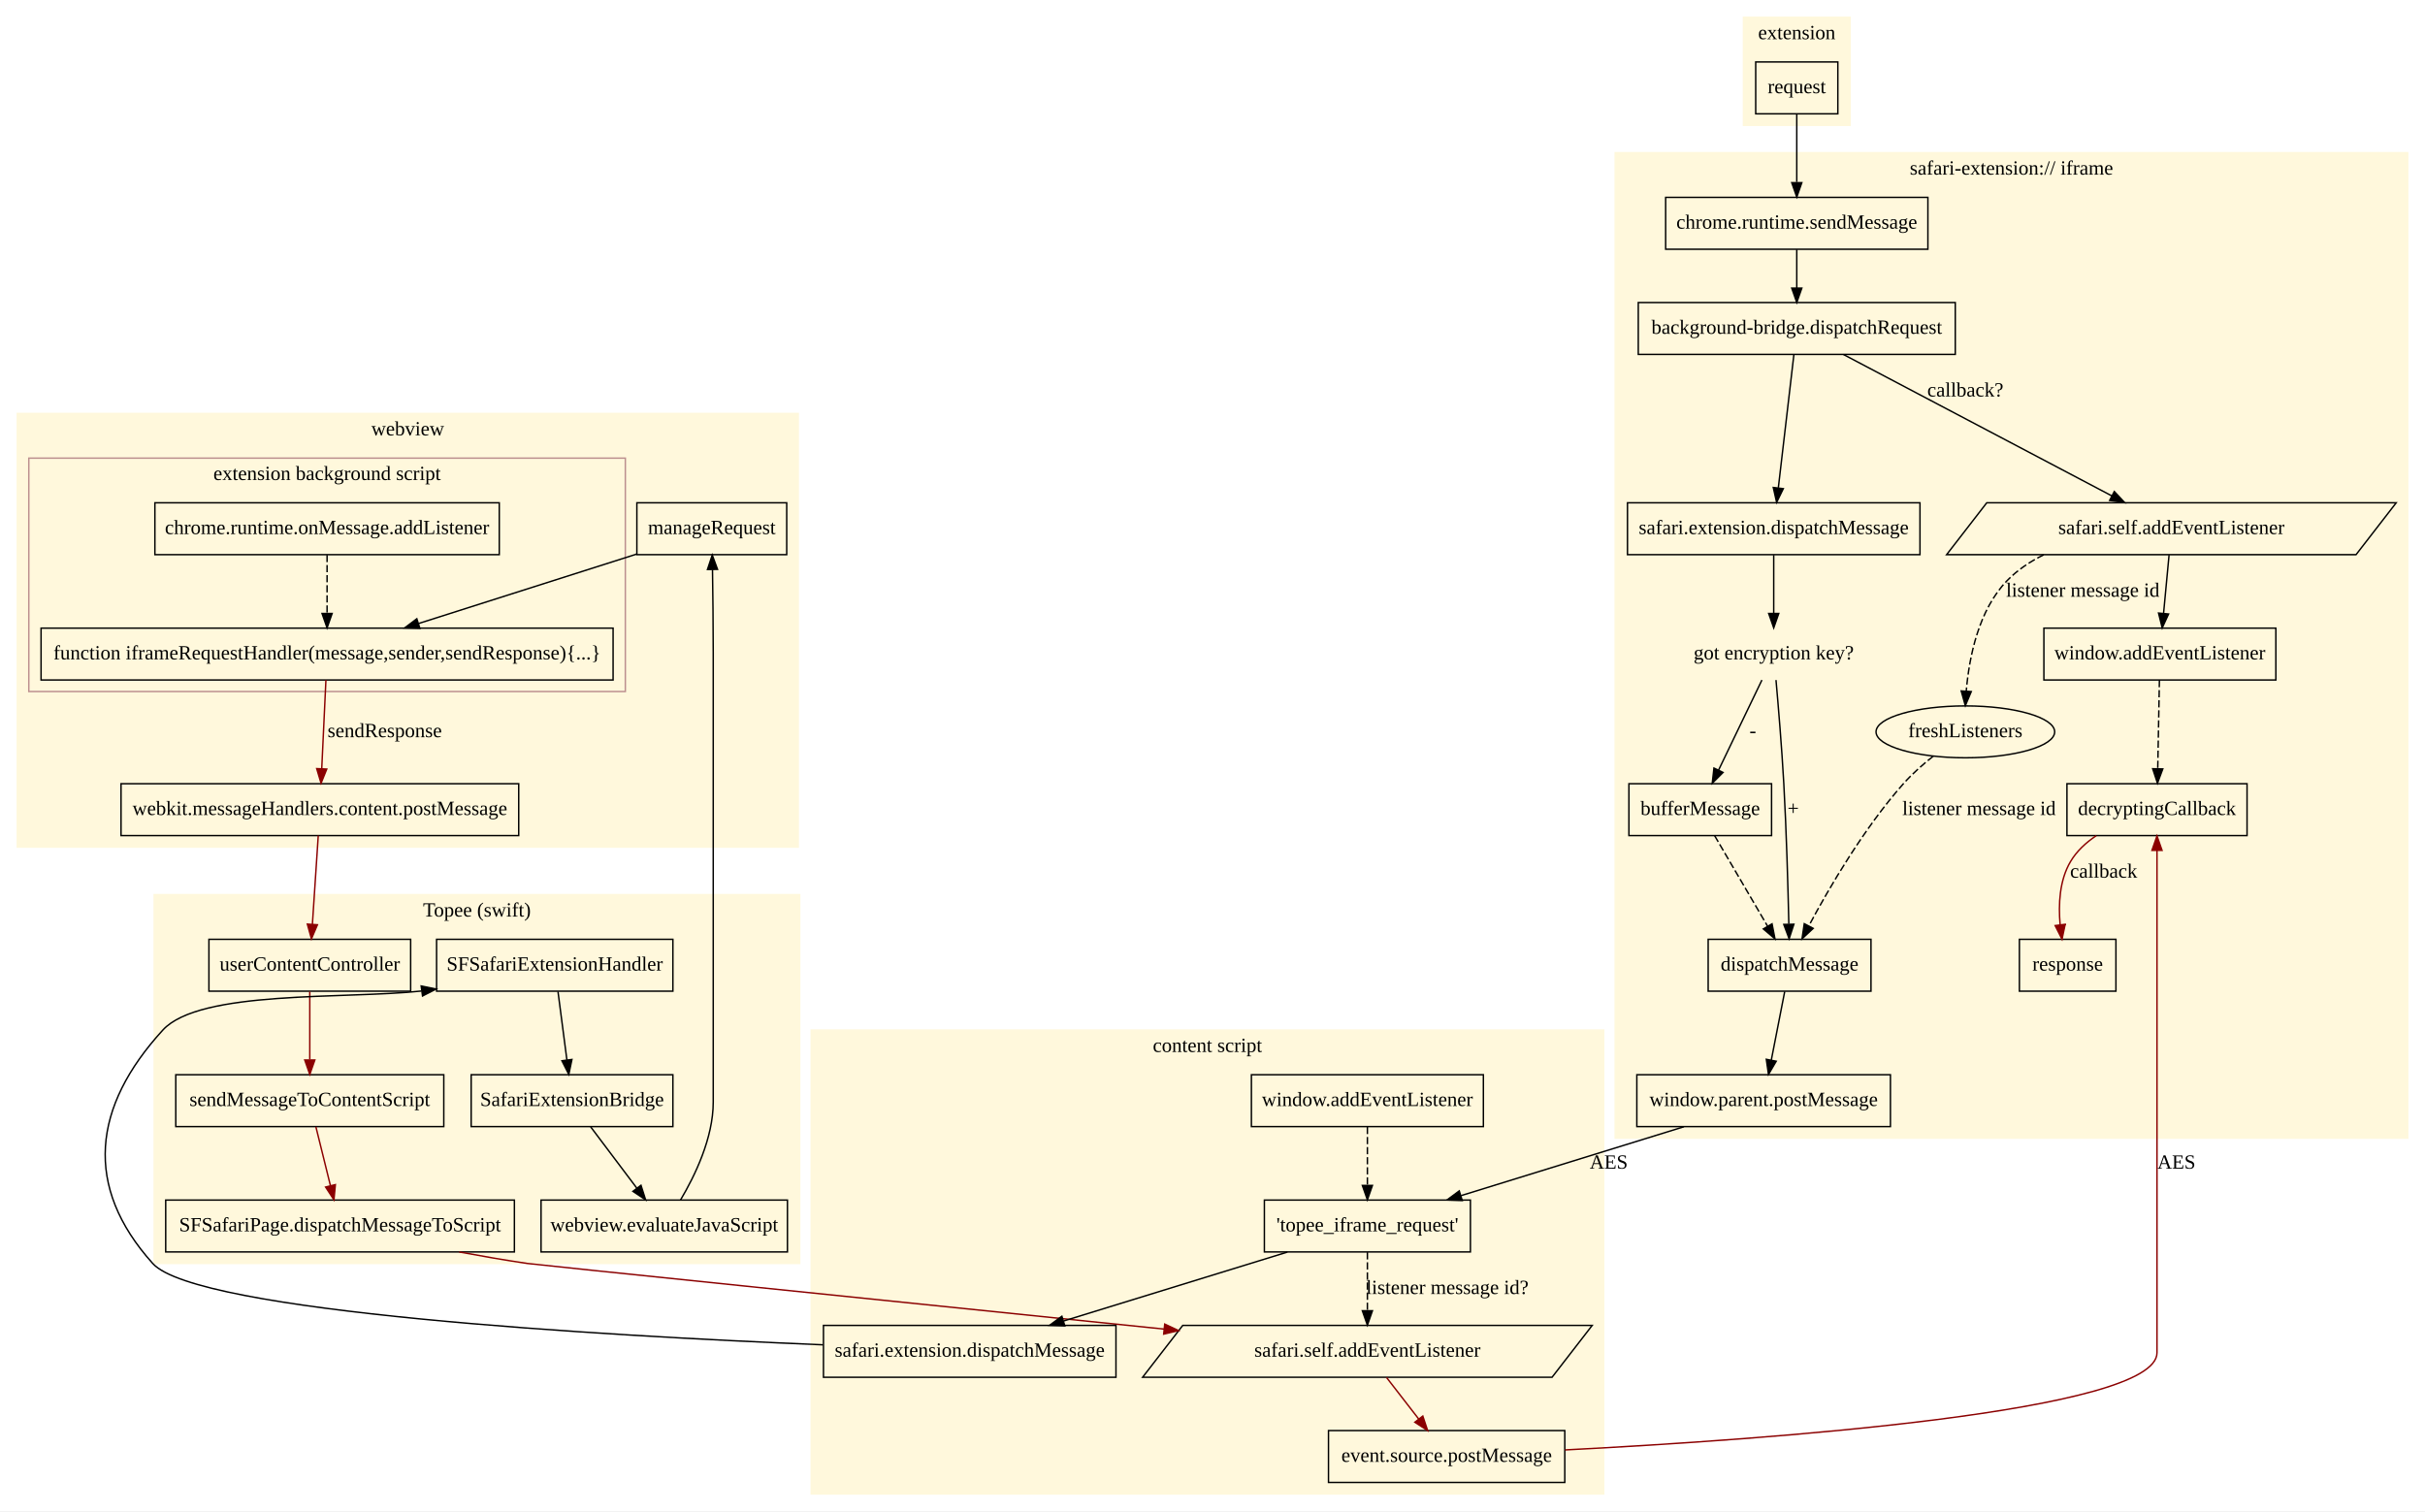
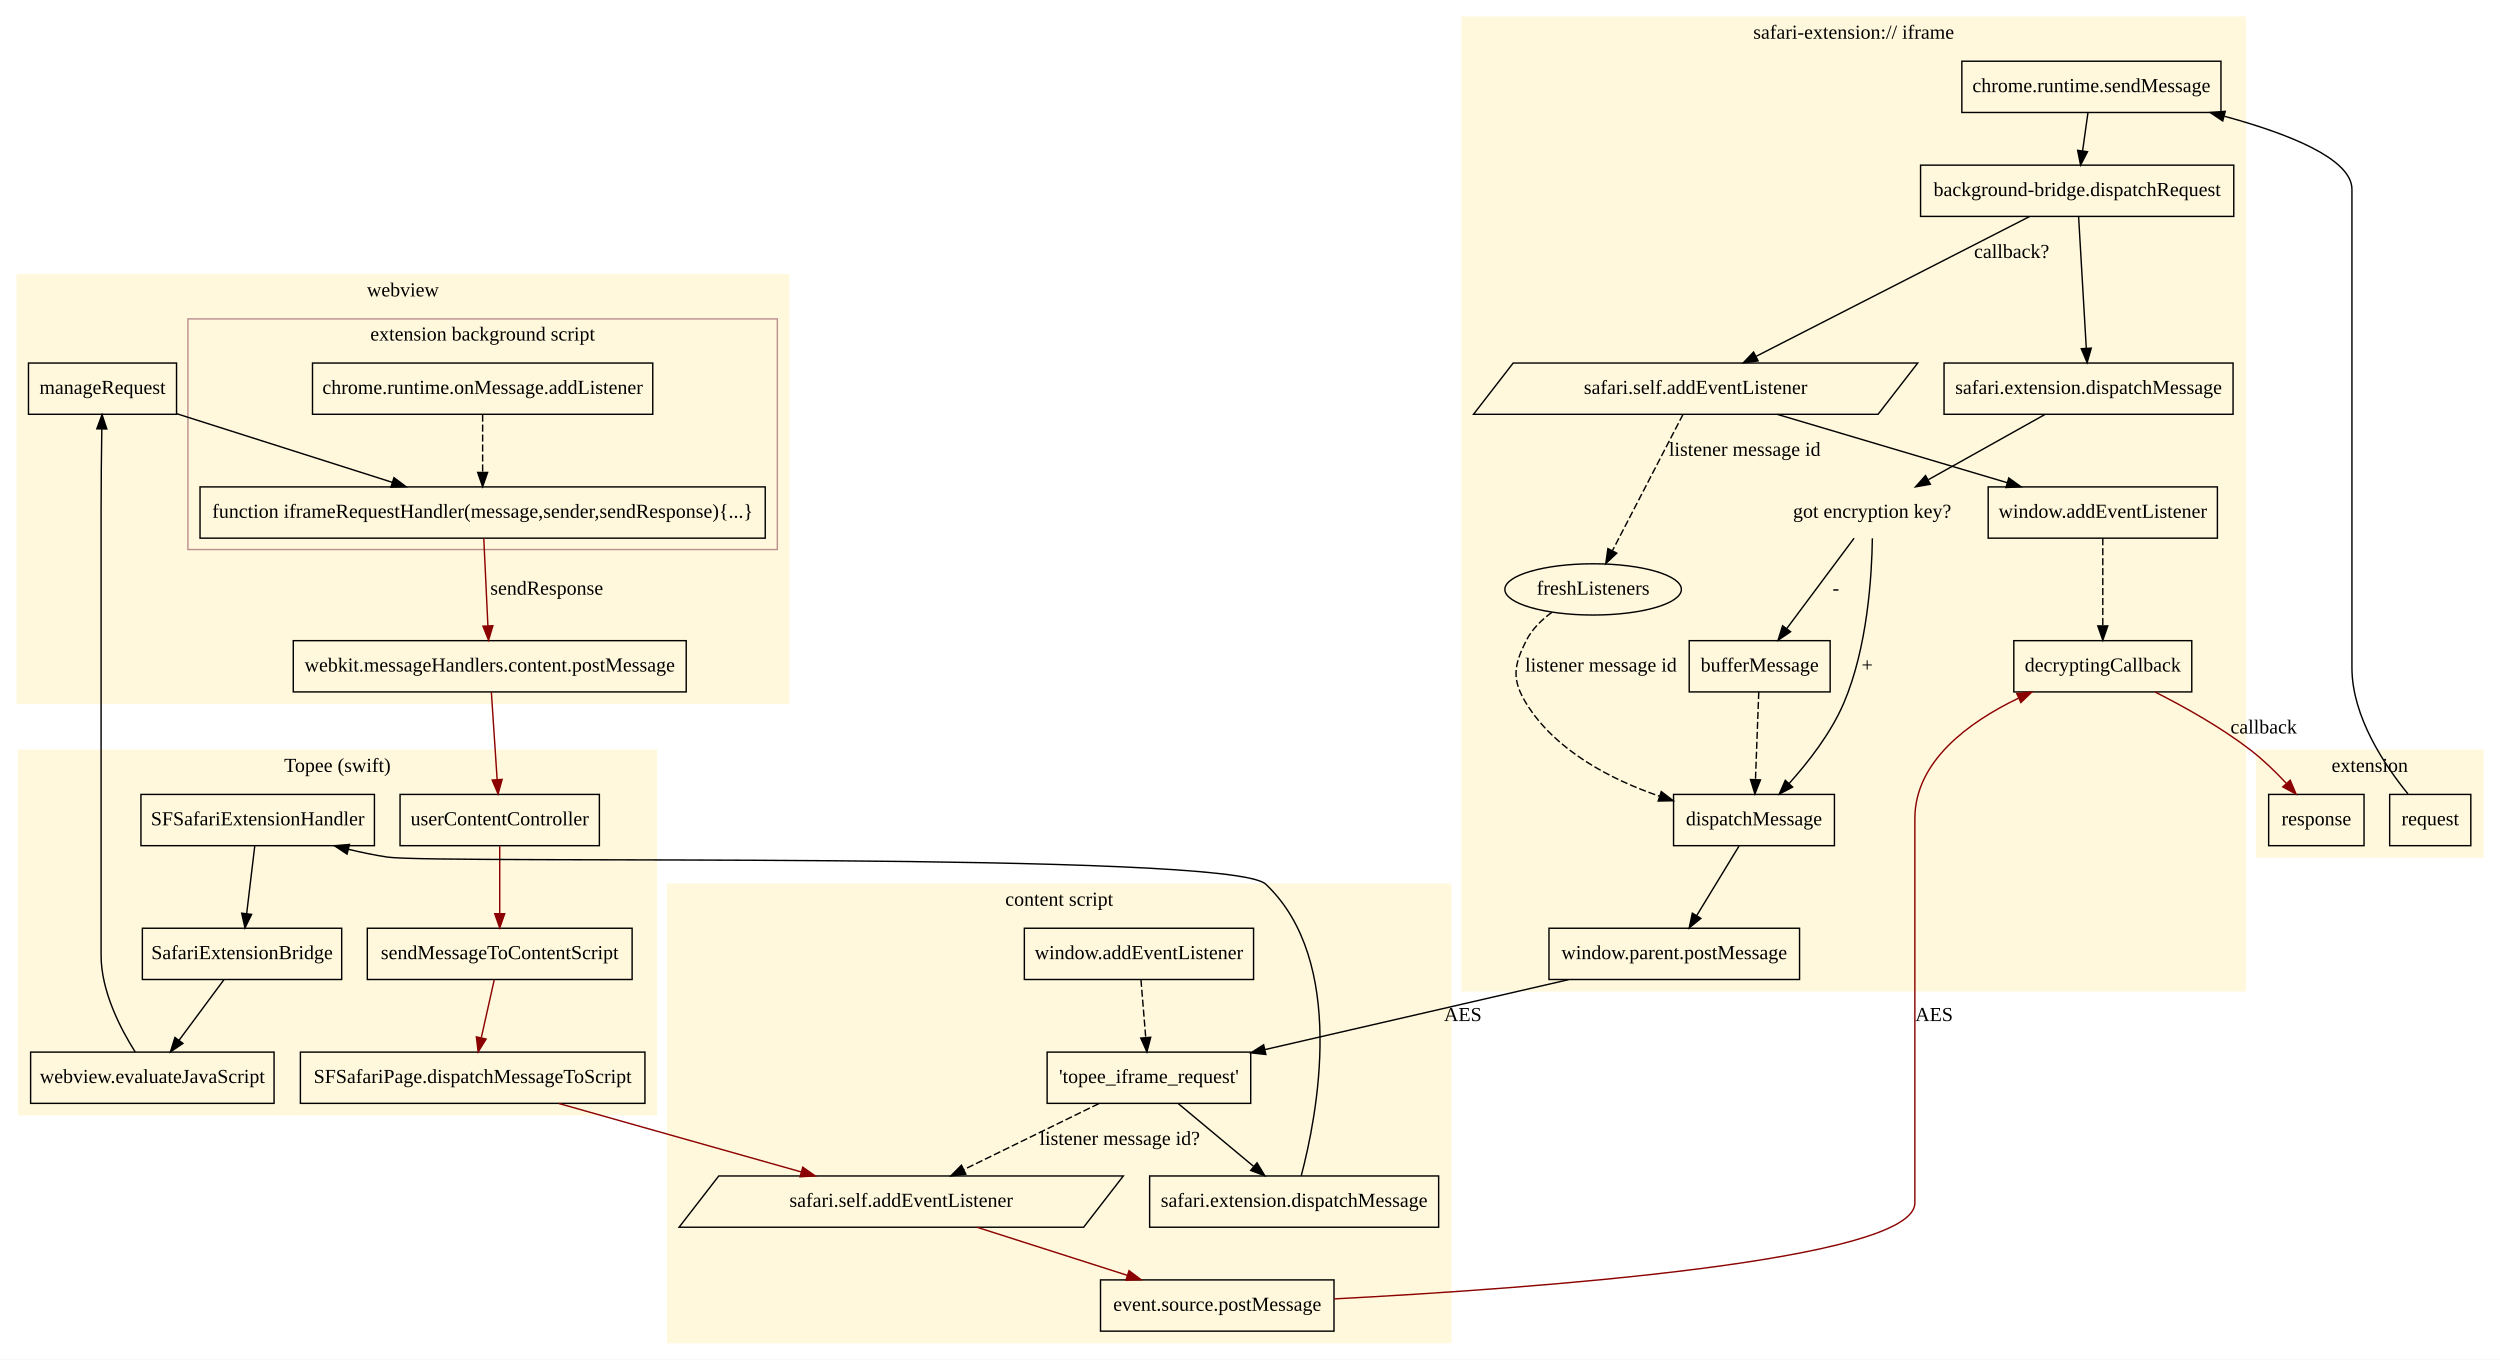
- <svg xmlns="http://www.w3.org/2000/svg" width="1683pt" height="1049pt" viewBox="0.00 0.00 1683.00 1049.00">
-   <g id="graph0" class="graph" transform="scale(1 1) rotate(0) translate(4 1045)">
-     <polygon fill="white" stroke="none" points="-4,4 -4,-1045 1679,-1045 1679,4 -4,4" />
+ <svg xmlns="http://www.w3.org/2000/svg" width="1756pt" height="955pt" viewBox="0.00 0.00 1756.00 955.00">
+   <g id="graph0" class="graph" transform="scale(1 1) rotate(0) translate(4 951)">
+     <polygon fill="white" stroke="none" points="-4,4 -4,-951 1752,-951 1752,4 -4,4" />
    <g id="clust1" class="cluster">
      <polygon fill="cornsilk" stroke="cornsilk" points="8,-457 8,-758 550,-758 550,-457 8,-457" />
      <text text-anchor="middle" x="279" y="-742.8" font-family="Times New Roman,serif" font-size="14.00">webview</text>
    </g>
    <g id="clust2" class="cluster">
-       <polygon fill="cornsilk" stroke="rosybrown" points="16,-565 16,-727 430,-727 430,-565 16,-565" />
-       <text text-anchor="middle" x="223" y="-711.8" font-family="Times New Roman,serif" font-size="14.00">extension background script</text>
+       <polygon fill="cornsilk" stroke="rosybrown" points="128,-565 128,-727 542,-727 542,-565 128,-565" />
+       <text text-anchor="middle" x="335" y="-711.8" font-family="Times New Roman,serif" font-size="14.00">extension background script</text>
    </g>
    <g id="clust3" class="cluster">
-       <polygon fill="cornsilk" stroke="cornsilk" points="103,-168 103,-424 551,-424 551,-168 103,-168" />
-       <text text-anchor="middle" x="327" y="-408.8" font-family="Times New Roman,serif" font-size="14.00">Topee (swift)</text>
+       <polygon fill="cornsilk" stroke="cornsilk" points="9,-168 9,-424 457,-424 457,-168 9,-168" />
+       <text text-anchor="middle" x="233" y="-408.8" font-family="Times New Roman,serif" font-size="14.00">Topee (swift)</text>
    </g>
    <g id="clust4" class="cluster">
-       <polygon fill="cornsilk" stroke="cornsilk" points="559,-8 559,-330 1109,-330 1109,-8 559,-8" />
-       <text text-anchor="middle" x="834" y="-314.8" font-family="Times New Roman,serif" font-size="14.00">content script</text>
+       <polygon fill="cornsilk" stroke="cornsilk" points="465,-8 465,-330 1015,-330 1015,-8 465,-8" />
+       <text text-anchor="middle" x="740" y="-314.8" font-family="Times New Roman,serif" font-size="14.00">content script</text>
    </g>
    <g id="clust5" class="cluster">
-       <polygon fill="cornsilk" stroke="cornsilk" points="1117,-255 1117,-939 1667,-939 1667,-255 1117,-255" />
-       <text text-anchor="middle" x="1392" y="-923.8" font-family="Times New Roman,serif" font-size="14.00">safari-extension:// iframe</text>
+       <polygon fill="cornsilk" stroke="cornsilk" points="1581,-349 1581,-424 1740,-424 1740,-349 1581,-349" />
+       <text text-anchor="middle" x="1660.5" y="-408.8" font-family="Times New Roman,serif" font-size="14.00">extension</text>
    </g>
    <g id="clust6" class="cluster">
-       <polygon fill="cornsilk" stroke="cornsilk" points="1206,-958 1206,-1033 1280,-1033 1280,-958 1206,-958" />
-       <text text-anchor="middle" x="1243" y="-1017.8" font-family="Times New Roman,serif" font-size="14.00">extension</text>
+       <polygon fill="cornsilk" stroke="cornsilk" points="1023,-255 1023,-939 1573,-939 1573,-255 1023,-255" />
+       <text text-anchor="middle" x="1298" y="-923.8" font-family="Times New Roman,serif" font-size="14.00">safari-extension:// iframe</text>
    </g>
    <g id="node1" class="node">
-       <polygon fill="none" stroke="black" points="542,-696 438,-696 438,-660 542,-660 542,-696" />
-       <text text-anchor="middle" x="490" y="-674.3" font-family="Times New Roman,serif" font-size="14.00">manageRequest</text>
+       <polygon fill="none" stroke="black" points="120,-696 16,-696 16,-660 120,-660 120,-696" />
+       <text text-anchor="middle" x="68" y="-674.3" font-family="Times New Roman,serif" font-size="14.00">manageRequest</text>
    </g>
    <g id="node4" class="node">
-       <polygon fill="none" stroke="black" points="421.5,-609 24.5,-609 24.5,-573 421.5,-573 421.5,-609" />
-       <text text-anchor="middle" x="223" y="-587.3" font-family="Times New Roman,serif" font-size="14.00">function iframeRequestHandler(message,sender,sendResponse){...}</text>
+       <polygon fill="none" stroke="black" points="533.5,-609 136.5,-609 136.5,-573 533.5,-573 533.5,-609" />
+       <text text-anchor="middle" x="335" y="-587.3" font-family="Times New Roman,serif" font-size="14.00">function iframeRequestHandler(message,sender,sendResponse){...}</text>
    </g>
    <g id="edge2" class="edge">
-       <path fill="none" stroke="black" d="M437.886,-660.409C394.531,-646.607 332.657,-626.91 286.428,-612.192" />
-       <polygon fill="black" stroke="black" points="287.404,-608.83 276.813,-609.131 285.28,-615.5 287.404,-608.83" />
+       <path fill="none" stroke="black" d="M120.114,-660.409C163.469,-646.607 225.343,-626.91 271.572,-612.192" />
+       <polygon fill="black" stroke="black" points="272.72,-615.5 281.187,-609.131 270.596,-608.83 272.72,-615.5" />
    </g>
    <g id="node2" class="node">
-       <polygon fill="none" stroke="black" points="356,-501 80,-501 80,-465 356,-465 356,-501" />
-       <text text-anchor="middle" x="218" y="-479.3" font-family="Times New Roman,serif" font-size="14.00">webkit.messageHandlers.content.postMessage</text>
+       <polygon fill="none" stroke="black" points="478,-501 202,-501 202,-465 478,-465 478,-501" />
+       <text text-anchor="middle" x="340" y="-479.3" font-family="Times New Roman,serif" font-size="14.00">webkit.messageHandlers.content.postMessage</text>
    </g>
    <g id="node8" class="node">
-       <polygon fill="none" stroke="black" points="281,-393 141,-393 141,-357 281,-357 281,-393" />
-       <text text-anchor="middle" x="211" y="-371.3" font-family="Times New Roman,serif" font-size="14.00">userContentController</text>
+       <polygon fill="none" stroke="black" points="417,-393 277,-393 277,-357 417,-357 417,-393" />
+       <text text-anchor="middle" x="347" y="-371.3" font-family="Times New Roman,serif" font-size="14.00">userContentController</text>
    </g>
    <g id="edge7" class="edge">
-       <path fill="none" stroke="darkred" d="M216.875,-464.969C215.78,-448.378 214.096,-422.883 212.811,-403.431" />
-       <polygon fill="darkred" stroke="darkred" points="216.297,-403.088 212.145,-393.341 209.312,-403.55 216.297,-403.088" />
+       <path fill="none" stroke="darkred" d="M341.125,-464.969C342.22,-448.378 343.904,-422.883 345.189,-403.431" />
+       <polygon fill="darkred" stroke="darkred" points="348.688,-403.55 345.855,-393.341 341.703,-403.088 348.688,-403.55" />
    </g>
    <g id="node3" class="node">
-       <polygon fill="none" stroke="black" points="342.5,-696 103.5,-696 103.5,-660 342.5,-660 342.5,-696" />
-       <text text-anchor="middle" x="223" y="-674.3" font-family="Times New Roman,serif" font-size="14.00">chrome.runtime.onMessage.addListener</text>
+       <polygon fill="none" stroke="black" points="454.5,-696 215.5,-696 215.5,-660 454.5,-660 454.5,-696" />
+       <text text-anchor="middle" x="335" y="-674.3" font-family="Times New Roman,serif" font-size="14.00">chrome.runtime.onMessage.addListener</text>
    </g>
    <g id="edge1" class="edge">
-       <path fill="none" stroke="black" stroke-dasharray="5,2" d="M223,-659.799C223,-648.163 223,-632.548 223,-619.237" />
-       <polygon fill="black" stroke="black" points="226.5,-619.175 223,-609.175 219.5,-619.175 226.5,-619.175" />
+       <path fill="none" stroke="black" stroke-dasharray="5,2" d="M335,-659.799C335,-648.163 335,-632.548 335,-619.237" />
+       <polygon fill="black" stroke="black" points="338.5,-619.175 335,-609.175 331.5,-619.175 338.5,-619.175" />
    </g>
    <g id="edge3" class="edge">
-       <path fill="none" stroke="darkred" d="M222.197,-572.969C221.414,-556.378 220.211,-530.883 219.294,-511.431" />
-       <polygon fill="darkred" stroke="darkred" points="222.785,-511.165 218.818,-501.341 215.793,-511.494 222.785,-511.165" />
-       <text text-anchor="middle" x="263" y="-533.3" font-family="Times New Roman,serif" font-size="14.00">sendResponse</text>
+       <path fill="none" stroke="darkred" d="M335.803,-572.969C336.586,-556.378 337.789,-530.883 338.706,-511.431" />
+       <polygon fill="darkred" stroke="darkred" points="342.207,-511.494 339.182,-501.341 335.215,-511.165 342.207,-511.494" />
+       <text text-anchor="middle" x="380" y="-533.3" font-family="Times New Roman,serif" font-size="14.00">sendResponse</text>
    </g>
    <g id="node5" class="node">
-       <polygon fill="none" stroke="black" points="463,-393 299,-393 299,-357 463,-357 463,-393" />
-       <text text-anchor="middle" x="381" y="-371.3" font-family="Times New Roman,serif" font-size="14.00">SFSafariExtensionHandler</text>
+       <polygon fill="none" stroke="black" points="259,-393 95,-393 95,-357 259,-357 259,-393" />
+       <text text-anchor="middle" x="177" y="-371.3" font-family="Times New Roman,serif" font-size="14.00">SFSafariExtensionHandler</text>
    </g>
    <g id="node6" class="node">
-       <polygon fill="none" stroke="black" points="463,-299 323,-299 323,-263 463,-263 463,-299" />
-       <text text-anchor="middle" x="393" y="-277.3" font-family="Times New Roman,serif" font-size="14.00">SafariExtensionBridge</text>
+       <polygon fill="none" stroke="black" points="236,-299 96,-299 96,-263 236,-263 236,-299" />
+       <text text-anchor="middle" x="166" y="-277.3" font-family="Times New Roman,serif" font-size="14.00">SafariExtensionBridge</text>
    </g>
    <g id="edge4" class="edge">
-       <path fill="none" stroke="black" d="M383.257,-356.696C385,-343.331 387.445,-324.587 389.45,-309.219" />
-       <polygon fill="black" stroke="black" points="392.93,-309.596 390.753,-299.227 385.989,-308.69 392.93,-309.596" />
+       <path fill="none" stroke="black" d="M174.931,-356.696C173.333,-343.331 171.092,-324.587 169.254,-309.219" />
+       <polygon fill="black" stroke="black" points="172.722,-308.741 168.06,-299.227 165.772,-309.572 172.722,-308.741" />
    </g>
    <g id="node7" class="node">
-       <polygon fill="none" stroke="black" points="542.5,-212 371.5,-212 371.5,-176 542.5,-176 542.5,-212" />
-       <text text-anchor="middle" x="457" y="-190.3" font-family="Times New Roman,serif" font-size="14.00">webview.evaluateJavaScript</text>
+       <polygon fill="none" stroke="black" points="188.5,-212 17.5,-212 17.5,-176 188.5,-176 188.5,-212" />
+       <text text-anchor="middle" x="103" y="-190.3" font-family="Times New Roman,serif" font-size="14.00">webview.evaluateJavaScript</text>
    </g>
    <g id="edge5" class="edge">
-       <path fill="none" stroke="black" d="M405.951,-262.799C415.147,-250.587 427.641,-233.992 437.967,-220.278" />
-       <polygon fill="black" stroke="black" points="440.849,-222.269 444.068,-212.175 435.257,-218.059 440.849,-222.269" />
+       <path fill="none" stroke="black" d="M153.251,-262.799C144.199,-250.587 131.9,-233.992 121.735,-220.278" />
+       <polygon fill="black" stroke="black" points="124.496,-218.125 115.73,-212.175 118.873,-222.293 124.496,-218.125" />
    </g>
    <g id="edge6" class="edge">
-       <path fill="none" stroke="black" d="M468.322,-212.108C478.212,-228.731 491,-255.047 491,-280 491,-592 491,-592 491,-592 491,-611.249 490.74,-632.948 490.486,-649.604" />
-       <polygon fill="black" stroke="black" points="486.984,-649.689 490.322,-659.744 493.983,-649.802 486.984,-649.689" />
+       <path fill="none" stroke="black" d="M91.013,-212.015C80.54,-228.57 67,-254.839 67,-280 67,-592 67,-592 67,-592 67,-611.249 67.26,-632.948 67.514,-649.604" />
+       <polygon fill="black" stroke="black" points="64.017,-649.802 67.678,-659.744 71.016,-649.689 64.017,-649.802" />
    </g>
    <g id="node9" class="node">
-       <polygon fill="none" stroke="black" points="304,-299 118,-299 118,-263 304,-263 304,-299" />
-       <text text-anchor="middle" x="211" y="-277.3" font-family="Times New Roman,serif" font-size="14.00">sendMessageToContentScript</text>
+       <polygon fill="none" stroke="black" points="440,-299 254,-299 254,-263 440,-263 440,-299" />
+       <text text-anchor="middle" x="347" y="-277.3" font-family="Times New Roman,serif" font-size="14.00">sendMessageToContentScript</text>
    </g>
    <g id="edge8" class="edge">
-       <path fill="none" stroke="darkred" d="M211,-356.696C211,-343.46 211,-324.947 211,-309.663" />
-       <polygon fill="darkred" stroke="darkred" points="214.5,-309.227 211,-299.227 207.5,-309.227 214.5,-309.227" />
+       <path fill="none" stroke="darkred" d="M347,-356.696C347,-343.46 347,-324.947 347,-309.663" />
+       <polygon fill="darkred" stroke="darkred" points="350.5,-309.227 347,-299.227 343.5,-309.227 350.5,-309.227" />
    </g>
    <g id="node10" class="node">
-       <polygon fill="none" stroke="black" points="353,-212 111,-212 111,-176 353,-176 353,-212" />
-       <text text-anchor="middle" x="232" y="-190.3" font-family="Times New Roman,serif" font-size="14.00">SFSafariPage.dispatchMessageToScript</text>
+       <polygon fill="none" stroke="black" points="449,-212 207,-212 207,-176 449,-176 449,-212" />
+       <text text-anchor="middle" x="328" y="-190.3" font-family="Times New Roman,serif" font-size="14.00">SFSafariPage.dispatchMessageToScript</text>
    </g>
    <g id="edge9" class="edge">
-       <path fill="none" stroke="darkred" d="M215.25,-262.799C218.125,-251.163 221.982,-235.548 225.271,-222.237" />
-       <polygon fill="darkred" stroke="darkred" points="228.756,-222.723 227.757,-212.175 221.96,-221.044 228.756,-222.723" />
+       <path fill="none" stroke="darkred" d="M343.155,-262.799C340.554,-251.163 337.064,-235.548 334.088,-222.237" />
+       <polygon fill="darkred" stroke="darkred" points="337.436,-221.171 331.839,-212.175 330.605,-222.698 337.436,-221.171" />
    </g>
    <g id="node14" class="node">
-       <polygon fill="none" stroke="black" points="1101.01,-125 816.851,-125 788.986,-89 1073.15,-89 1101.01,-125" />
-       <text text-anchor="middle" x="945" y="-103.3" font-family="Times New Roman,serif" font-size="14.00">safari.self.addEventListener</text>
+       <polygon fill="none" stroke="black" points="785.014,-125 500.851,-125 472.986,-89 757.149,-89 785.014,-125" />
+       <text text-anchor="middle" x="629" y="-103.3" font-family="Times New Roman,serif" font-size="14.00">safari.self.addEventListener</text>
    </g>
    <g id="edge14" class="edge">
-       <path fill="none" stroke="darkred" d="M314.688,-175.975C330.36,-173.068 346.652,-170.261 362,-168 367.455,-167.196 633.06,-139.947 803.848,-122.451" />
-       <polygon fill="darkred" stroke="darkred" points="804.347,-125.918 813.938,-121.418 803.634,-118.955 804.347,-125.918" />
+       <path fill="none" stroke="darkred" d="M388.55,-175.901C437.74,-162.01 507.18,-142.401 558.799,-127.824" />
+       <polygon fill="darkred" stroke="darkred" points="559.875,-131.157 568.547,-125.071 557.972,-124.421 559.875,-131.157" />
    </g>
    <g id="node11" class="node">
-       <polygon fill="none" stroke="black" points="1016.5,-212 873.5,-212 873.5,-176 1016.5,-176 1016.5,-212" />
-       <text text-anchor="middle" x="945" y="-190.3" font-family="Times New Roman,serif" font-size="14.00">'topee_iframe_request'</text>
+       <polygon fill="none" stroke="black" points="874.5,-212 731.5,-212 731.5,-176 874.5,-176 874.5,-212" />
+       <text text-anchor="middle" x="803" y="-190.3" font-family="Times New Roman,serif" font-size="14.00">'topee_iframe_request'</text>
    </g>
    <g id="node13" class="node">
-       <polygon fill="none" stroke="black" points="770.5,-125 567.5,-125 567.5,-89 770.5,-89 770.5,-125" />
-       <text text-anchor="middle" x="669" y="-103.3" font-family="Times New Roman,serif" font-size="14.00">safari.extension.dispatchMessage</text>
+       <polygon fill="none" stroke="black" points="1006.5,-125 803.5,-125 803.5,-89 1006.5,-89 1006.5,-125" />
+       <text text-anchor="middle" x="905" y="-103.3" font-family="Times New Roman,serif" font-size="14.00">safari.extension.dispatchMessage</text>
    </g>
    <g id="edge11" class="edge">
-       <path fill="none" stroke="black" d="M889.479,-175.901C844.656,-162.097 781.496,-142.645 734.258,-128.098" />
-       <polygon fill="black" stroke="black" points="735.019,-124.67 724.432,-125.071 732.959,-131.36 735.019,-124.67" />
+       <path fill="none" stroke="black" d="M823.641,-175.799C838.849,-163.126 859.72,-145.734 876.515,-131.738" />
+       <polygon fill="black" stroke="black" points="878.948,-134.266 884.389,-125.175 874.467,-128.889 878.948,-134.266" />
    </g>
    <g id="edge12" class="edge">
-       <path fill="none" stroke="black" stroke-dasharray="5,2" d="M945,-175.799C945,-164.163 945,-148.548 945,-135.237" />
-       <polygon fill="black" stroke="black" points="948.5,-135.175 945,-125.175 941.5,-135.175 948.5,-135.175" />
-       <text text-anchor="middle" x="1000.5" y="-146.8" font-family="Times New Roman,serif" font-size="14.00">listener message id?</text>
+       <path fill="none" stroke="black" stroke-dasharray="5,2" d="M767.789,-175.799C740.459,-162.448 702.409,-143.861 673.06,-129.524" />
+       <polygon fill="black" stroke="black" points="674.383,-126.275 663.862,-125.03 671.311,-132.564 674.383,-126.275" />
+       <text text-anchor="middle" x="782.5" y="-146.8" font-family="Times New Roman,serif" font-size="14.00">listener message id?</text>
    </g>
    <g id="node12" class="node">
-       <polygon fill="none" stroke="black" points="1025.5,-299 864.5,-299 864.5,-263 1025.5,-263 1025.5,-299" />
-       <text text-anchor="middle" x="945" y="-277.3" font-family="Times New Roman,serif" font-size="14.00">window.addEventListener</text>
+       <polygon fill="none" stroke="black" points="876.5,-299 715.5,-299 715.5,-263 876.5,-263 876.5,-299" />
+       <text text-anchor="middle" x="796" y="-277.3" font-family="Times New Roman,serif" font-size="14.00">window.addEventListener</text>
    </g>
    <g id="edge10" class="edge">
-       <path fill="none" stroke="black" stroke-dasharray="5,2" d="M945,-262.799C945,-251.163 945,-235.548 945,-222.237" />
-       <polygon fill="black" stroke="black" points="948.5,-222.175 945,-212.175 941.5,-222.175 948.5,-222.175" />
+       <path fill="none" stroke="black" stroke-dasharray="5,2" d="M797.417,-262.799C798.375,-251.163 799.661,-235.548 800.757,-222.237" />
+       <polygon fill="black" stroke="black" points="804.253,-222.429 801.586,-212.175 797.277,-221.854 804.253,-222.429" />
    </g>
    <g id="edge13" class="edge">
-       <path fill="none" stroke="black" d="M567.22,-111.523C412.425,-117.942 132.477,-134.128 102,-168 53.797,-221.573 60.354,-276.829 109,-330 134.682,-358.071 235.628,-351.355 288.485,-357.102" />
-       <polygon fill="black" stroke="black" points="288.305,-360.61 298.684,-358.483 289.244,-353.673 288.305,-360.61" />
+       <path fill="none" stroke="black" d="M909.97,-125.055C921.037,-167.03 942.445,-275.851 885,-330 860.045,-353.523 301.912,-343.894 268,-349 259.077,-350.344 249.781,-352.266 240.685,-354.457" />
+       <polygon fill="black" stroke="black" points="239.76,-351.08 230.922,-356.924 241.475,-357.867 239.76,-351.08" />
    </g>
    <g id="node15" class="node">
-       <polygon fill="none" stroke="black" points="1082,-52 918,-52 918,-16 1082,-16 1082,-52" />
-       <text text-anchor="middle" x="1000" y="-30.3" font-family="Times New Roman,serif" font-size="14.00">event.source.postMessage</text>
+       <polygon fill="none" stroke="black" points="933,-52 769,-52 769,-16 933,-16 933,-52" />
+       <text text-anchor="middle" x="851" y="-30.3" font-family="Times New Roman,serif" font-size="14.00">event.source.postMessage</text>
    </g>
    <g id="edge15" class="edge">
-       <path fill="none" stroke="darkred" d="M958.314,-88.813C965.002,-80.179 973.232,-69.555 980.607,-60.034" />
-       <polygon fill="darkred" stroke="darkred" points="983.452,-62.078 986.809,-52.029 977.918,-57.791 983.452,-62.078" />
+       <path fill="none" stroke="darkred" d="M682.175,-88.994C713.931,-78.838 754.447,-65.879 787.828,-55.203" />
+       <polygon fill="darkred" stroke="darkred" points="789.031,-58.493 797.49,-52.114 786.899,-51.826 789.031,-58.493" />
+     </g>
+     <g id="node23" class="node">
+       <polygon fill="none" stroke="black" points="1535.5,-501 1410.5,-501 1410.5,-465 1535.5,-465 1535.5,-501" />
+       <text text-anchor="middle" x="1473" y="-479.3" font-family="Times New Roman,serif" font-size="14.00">decryptingCallback</text>
+     </g>
+     <g id="edge29" class="edge">
+       <path fill="none" stroke="darkred" d="M933.015,-38.64C1072.51,-45.939 1341,-65.278 1341,-106 1341,-376 1341,-376 1341,-376 1341,-416.2 1378.68,-443.703 1413.78,-460.6" />
+       <polygon fill="darkred" stroke="darkred" points="1412.55,-463.887 1423.1,-464.877 1415.47,-457.525 1412.55,-463.887" />
+       <text text-anchor="middle" x="1354.5" y="-233.8" font-family="Times New Roman,serif" font-size="14.00">AES</text>
+     </g>
+     <g id="node16" class="node">
+       <polygon fill="none" stroke="black" points="1656.5,-393 1589.5,-393 1589.5,-357 1656.5,-357 1656.5,-393" />
+       <text text-anchor="middle" x="1623" y="-371.3" font-family="Times New Roman,serif" font-size="14.00">response</text>
+     </g>
+     <g id="node17" class="node">
+       <polygon fill="none" stroke="black" points="1731.5,-393 1674.5,-393 1674.5,-357 1731.5,-357 1731.5,-393" />
+       <text text-anchor="middle" x="1703" y="-371.3" font-family="Times New Roman,serif" font-size="14.00">request</text>
+     </g>
+     <g id="node19" class="node">
+       <polygon fill="none" stroke="black" points="1556,-908 1374,-908 1374,-872 1556,-872 1556,-908" />
+       <text text-anchor="middle" x="1465" y="-886.3" font-family="Times New Roman,serif" font-size="14.00">chrome.runtime.sendMessage</text>
+     </g>
+     <g id="edge30" class="edge">
+       <path fill="none" stroke="black" d="M1687.39,-393.331C1671.13,-413.231 1648,-447.584 1648,-482 1648,-818 1648,-818 1648,-818 1648,-839.51 1603.5,-857.07 1558.39,-869.346" />
+       <polygon fill="black" stroke="black" points="1557.24,-866.029 1548.47,-871.963 1559.03,-872.797 1557.24,-866.029" />
+     </g>
+     <g id="node18" class="node">
+       <polygon fill="none" stroke="black" points="1343.01,-696 1058.85,-696 1030.99,-660 1315.15,-660 1343.01,-696" />
+       <text text-anchor="middle" x="1187" y="-674.3" font-family="Times New Roman,serif" font-size="14.00">safari.self.addEventListener</text>
+     </g>
+     <g id="node22" class="node">
+       <polygon fill="none" stroke="black" points="1553.5,-609 1392.5,-609 1392.5,-573 1553.5,-573 1553.5,-609" />
+       <text text-anchor="middle" x="1473" y="-587.3" font-family="Times New Roman,serif" font-size="14.00">window.addEventListener</text>
+     </g>
+     <g id="edge19" class="edge">
+       <path fill="none" stroke="black" d="M1244.53,-659.901C1291.08,-646.068 1356.7,-626.564 1405.68,-612.006" />
+       <polygon fill="black" stroke="black" points="1406.97,-615.275 1415.56,-609.071 1404.98,-608.565 1406.97,-615.275" />
+     </g>
+     <g id="node28" class="node">
+       <ellipse fill="none" stroke="black" cx="1115" cy="-537" rx="61.99" ry="18" />
+       <text text-anchor="middle" x="1115" y="-533.3" font-family="Times New Roman,serif" font-size="14.00">freshListeners</text>
+     </g>
+     <g id="edge26" class="edge">
+       <path fill="none" stroke="black" stroke-dasharray="5,2" d="M1178.17,-659.956C1165.81,-636.092 1143.23,-592.5 1128.68,-564.414" />
+       <polygon fill="black" stroke="black" points="1131.61,-562.453 1123.9,-555.184 1125.39,-565.673 1131.61,-562.453" />
+       <text text-anchor="middle" x="1221.5" y="-630.8" font-family="Times New Roman,serif" font-size="14.00">listener message id</text>
+     </g>
+     <g id="node20" class="node">
+       <polygon fill="none" stroke="black" points="1565,-835 1345,-835 1345,-799 1565,-799 1565,-835" />
+       <text text-anchor="middle" x="1455" y="-813.3" font-family="Times New Roman,serif" font-size="14.00">background-bridge.dispatchRequest</text>
+     </g>
+     <g id="edge16" class="edge">
+       <path fill="none" stroke="black" d="M1462.58,-871.813C1461.45,-863.789 1460.08,-854.047 1458.81,-845.069" />
+       <polygon fill="black" stroke="black" points="1462.26,-844.443 1457.4,-835.029 1455.33,-845.419 1462.26,-844.443" />
+     </g>
+     <g id="edge17" class="edge">
+       <path fill="none" stroke="black" d="M1421.6,-798.926C1373.02,-774.092 1282.87,-728.008 1229.58,-700.768" />
+       <polygon fill="black" stroke="black" points="1230.9,-697.509 1220.4,-696.074 1227.71,-703.742 1230.9,-697.509" />
+       <text text-anchor="middle" x="1409" y="-769.8" font-family="Times New Roman,serif" font-size="14.00">callback?</text>
    </g>
    <g id="node21" class="node">
-       <polygon fill="none" stroke="black" points="1555.5,-501 1430.5,-501 1430.5,-465 1555.5,-465 1555.5,-501" />
-       <text text-anchor="middle" x="1493" y="-479.3" font-family="Times New Roman,serif" font-size="14.00">decryptingCallback</text>
-     </g>
-     <g id="edge29" class="edge">
-       <path fill="none" stroke="darkred" d="M1082.24,-38.576C1222.51,-45.787 1493,-65.006 1493,-106 1493,-376 1493,-376 1493,-376 1493,-402.763 1493,-433.327 1493,-454.737" />
-       <polygon fill="darkred" stroke="darkred" points="1489.5,-454.742 1493,-464.742 1496.5,-454.742 1489.5,-454.742" />
-       <text text-anchor="middle" x="1506.5" y="-233.8" font-family="Times New Roman,serif" font-size="14.00">AES</text>
-     </g>
-     <g id="node16" class="node">
-       <polygon fill="none" stroke="black" points="1659.01,-696 1374.85,-696 1346.99,-660 1631.15,-660 1659.01,-696" />
-       <text text-anchor="middle" x="1503" y="-674.3" font-family="Times New Roman,serif" font-size="14.00">safari.self.addEventListener</text>
-     </g>
-     <g id="node20" class="node">
-       <polygon fill="none" stroke="black" points="1575.5,-609 1414.5,-609 1414.5,-573 1575.5,-573 1575.5,-609" />
-       <text text-anchor="middle" x="1495" y="-587.3" font-family="Times New Roman,serif" font-size="14.00">window.addEventListener</text>
-     </g>
-     <g id="edge19" class="edge">
-       <path fill="none" stroke="black" d="M1501.38,-659.799C1500.29,-648.163 1498.82,-632.548 1497.56,-619.237" />
-       <polygon fill="black" stroke="black" points="1501.04,-618.803 1496.62,-609.175 1494.07,-619.459 1501.04,-618.803" />
+       <polygon fill="none" stroke="black" points="1564.5,-696 1361.5,-696 1361.5,-660 1564.5,-660 1564.5,-696" />
+       <text text-anchor="middle" x="1463" y="-674.3" font-family="Times New Roman,serif" font-size="14.00">safari.extension.dispatchMessage</text>
+     </g>
+     <g id="edge18" class="edge">
+       <path fill="none" stroke="black" d="M1456,-798.926C1457.35,-775.75 1459.78,-734.064 1461.4,-706.461" />
+       <polygon fill="black" stroke="black" points="1464.9,-706.476 1461.99,-696.289 1457.91,-706.068 1464.9,-706.476" />
+     </g>
+     <g id="node24" class="node">
+       <text text-anchor="middle" x="1311" y="-587.3" font-family="Times New Roman,serif" font-size="14.00">got encryption key?</text>
+     </g>
+     <g id="edge21" class="edge">
+       <path fill="none" stroke="black" d="M1432.24,-659.799C1408.68,-646.622 1375.99,-628.343 1350.49,-614.084" />
+       <polygon fill="black" stroke="black" points="1351.89,-610.856 1341.45,-609.03 1348.47,-616.966 1351.89,-610.856" />
+     </g>
+     <g id="edge20" class="edge">
+       <path fill="none" stroke="black" stroke-dasharray="5,2" d="M1473,-572.969C1473,-556.378 1473,-530.883 1473,-511.431" />
+       <polygon fill="black" stroke="black" points="1476.5,-511.341 1473,-501.341 1469.5,-511.341 1476.5,-511.341" />
+     </g>
+     <g id="edge31" class="edge">
+       <path fill="none" stroke="darkred" d="M1509.78,-464.886C1530.46,-454.45 1556.22,-440.05 1577,-424 1585.77,-417.226 1594.43,-408.783 1601.83,-400.875" />
+       <polygon fill="darkred" stroke="darkred" points="1604.64,-402.985 1608.77,-393.226 1599.46,-398.281 1604.64,-402.985" />
+       <text text-anchor="middle" x="1586" y="-435.8" font-family="Times New Roman,serif" font-size="14.00">callback</text>
+     </g>
+     <g id="node25" class="node">
+       <polygon fill="none" stroke="black" points="1281.5,-501 1182.5,-501 1182.5,-465 1281.5,-465 1281.5,-501" />
+       <text text-anchor="middle" x="1232" y="-479.3" font-family="Times New Roman,serif" font-size="14.00">bufferMessage</text>
+     </g>
+     <g id="edge22" class="edge">
+       <path fill="none" stroke="black" d="M1298.31,-572.969C1285.54,-555.84 1265.7,-529.221 1251.05,-509.559" />
+       <polygon fill="black" stroke="black" points="1253.71,-507.267 1244.92,-501.341 1248.09,-511.45 1253.71,-507.267" />
+       <text text-anchor="middle" x="1285.5" y="-533.3" font-family="Times New Roman,serif" font-size="14.00">-</text>
    </g>
    <g id="node26" class="node">
-       <ellipse fill="none" stroke="black" cx="1360" cy="-537" rx="61.99" ry="18" />
-       <text text-anchor="middle" x="1360" y="-533.3" font-family="Times New Roman,serif" font-size="14.00">freshListeners</text>
-     </g>
-     <g id="edge26" class="edge">
-       <path fill="none" stroke="black" stroke-dasharray="5,2" d="M1414.38,-659.886C1404.98,-655.267 1396.22,-649.414 1389,-642 1369.12,-621.602 1362.63,-588.783 1360.63,-565.472" />
-       <polygon fill="black" stroke="black" points="1364.1,-564.959 1359.98,-555.199 1357.12,-565.399 1364.1,-564.959" />
-       <text text-anchor="middle" x="1441.5" y="-630.8" font-family="Times New Roman,serif" font-size="14.00">listener message id</text>
-     </g>
-     <g id="node17" class="node">
-       <polygon fill="none" stroke="black" points="1334,-908 1152,-908 1152,-872 1334,-872 1334,-908" />
-       <text text-anchor="middle" x="1243" y="-886.3" font-family="Times New Roman,serif" font-size="14.00">chrome.runtime.sendMessage</text>
-     </g>
-     <g id="node18" class="node">
-       <polygon fill="none" stroke="black" points="1353,-835 1133,-835 1133,-799 1353,-799 1353,-835" />
-       <text text-anchor="middle" x="1243" y="-813.3" font-family="Times New Roman,serif" font-size="14.00">background-bridge.dispatchRequest</text>
-     </g>
-     <g id="edge16" class="edge">
-       <path fill="none" stroke="black" d="M1243,-871.813C1243,-863.789 1243,-854.047 1243,-845.069" />
-       <polygon fill="black" stroke="black" points="1246.5,-845.029 1243,-835.029 1239.5,-845.029 1246.5,-845.029" />
-     </g>
-     <g id="edge17" class="edge">
-       <path fill="none" stroke="black" d="M1275.4,-798.926C1322.53,-774.092 1409.99,-728.008 1461.69,-700.768" />
-       <polygon fill="black" stroke="black" points="1463.38,-703.832 1470.6,-696.074 1460.12,-697.639 1463.38,-703.832" />
-       <text text-anchor="middle" x="1360" y="-769.8" font-family="Times New Roman,serif" font-size="14.00">callback?</text>
-     </g>
-     <g id="node19" class="node">
-       <polygon fill="none" stroke="black" points="1328.5,-696 1125.5,-696 1125.5,-660 1328.5,-660 1328.5,-696" />
-       <text text-anchor="middle" x="1227" y="-674.3" font-family="Times New Roman,serif" font-size="14.00">safari.extension.dispatchMessage</text>
-     </g>
-     <g id="edge18" class="edge">
-       <path fill="none" stroke="black" d="M1241.01,-798.926C1238.3,-775.75 1233.43,-734.064 1230.21,-706.461" />
-       <polygon fill="black" stroke="black" points="1233.66,-705.816 1229.02,-696.289 1226.7,-706.628 1233.66,-705.816" />
-     </g>
-     <g id="node22" class="node">
-       <text text-anchor="middle" x="1227" y="-587.3" font-family="Times New Roman,serif" font-size="14.00">got encryption key?</text>
-     </g>
-     <g id="edge21" class="edge">
-       <path fill="none" stroke="black" d="M1227,-659.799C1227,-648.163 1227,-632.548 1227,-619.237" />
-       <polygon fill="black" stroke="black" points="1230.5,-619.175 1227,-609.175 1223.5,-619.175 1230.5,-619.175" />
-     </g>
-     <g id="edge20" class="edge">
-       <path fill="none" stroke="black" stroke-dasharray="5,2" d="M1494.68,-572.969C1494.37,-556.378 1493.88,-530.883 1493.52,-511.431" />
-       <polygon fill="black" stroke="black" points="1497.02,-511.273 1493.33,-501.341 1490.02,-511.405 1497.02,-511.273" />
+       <polygon fill="none" stroke="black" points="1284.5,-393 1171.5,-393 1171.5,-357 1284.5,-357 1284.5,-393" />
+       <text text-anchor="middle" x="1228" y="-371.3" font-family="Times New Roman,serif" font-size="14.00">dispatchMessage</text>
+     </g>
+     <g id="edge23" class="edge">
+       <path fill="none" stroke="black" d="M1311.15,-572.876C1310.79,-546.802 1307.75,-496.056 1291,-457 1281.97,-435.947 1266.12,-415.607 1252.57,-400.576" />
+       <polygon fill="black" stroke="black" points="1255.12,-398.173 1245.75,-393.224 1249.99,-402.935 1255.12,-398.173" />
+       <text text-anchor="middle" x="1307.5" y="-479.3" font-family="Times New Roman,serif" font-size="14.00">+</text>
+     </g>
+     <g id="edge24" class="edge">
+       <path fill="none" stroke="black" stroke-dasharray="5,2" d="M1231.36,-464.969C1230.73,-448.378 1229.77,-422.883 1229.04,-403.431" />
+       <polygon fill="black" stroke="black" points="1232.53,-403.201 1228.65,-393.341 1225.53,-403.466 1232.53,-403.201" />
    </g>
    <g id="node27" class="node">
-       <polygon fill="none" stroke="black" points="1464.5,-393 1397.5,-393 1397.5,-357 1464.5,-357 1464.5,-393" />
-       <text text-anchor="middle" x="1431" y="-371.3" font-family="Times New Roman,serif" font-size="14.00">response</text>
-     </g>
-     <g id="edge30" class="edge">
-       <path fill="none" stroke="darkred" d="M1450.83,-464.917C1443.74,-460.167 1437.31,-454.26 1433,-447 1425.28,-433.985 1424.5,-417.133 1425.78,-403.113" />
-       <polygon fill="darkred" stroke="darkred" points="1429.27,-403.42 1427.08,-393.054 1422.33,-402.522 1429.27,-403.42" />
-       <text text-anchor="middle" x="1456" y="-435.8" font-family="Times New Roman,serif" font-size="14.00">callback</text>
-     </g>
-     <g id="node23" class="node">
-       <polygon fill="none" stroke="black" points="1225.5,-501 1126.5,-501 1126.5,-465 1225.5,-465 1225.5,-501" />
-       <text text-anchor="middle" x="1176" y="-479.3" font-family="Times New Roman,serif" font-size="14.00">bufferMessage</text>
-     </g>
-     <g id="edge22" class="edge">
-       <path fill="none" stroke="black" d="M1218.81,-572.969C1210.68,-556.071 1198.1,-529.935 1188.68,-510.356" />
-       <polygon fill="black" stroke="black" points="1191.83,-508.834 1184.34,-501.341 1185.52,-511.869 1191.83,-508.834" />
-       <text text-anchor="middle" x="1212.5" y="-533.3" font-family="Times New Roman,serif" font-size="14.00">-</text>
-     </g>
-     <g id="node24" class="node">
-       <polygon fill="none" stroke="black" points="1294.5,-393 1181.5,-393 1181.5,-357 1294.5,-357 1294.5,-393" />
-       <text text-anchor="middle" x="1238" y="-371.3" font-family="Times New Roman,serif" font-size="14.00">dispatchMessage</text>
-     </g>
-     <g id="edge23" class="edge">
-       <path fill="none" stroke="black" d="M1228.58,-572.954C1230.18,-555.051 1232.61,-526.07 1234,-501 1235.85,-467.574 1236.92,-429.069 1237.48,-403.728" />
-       <polygon fill="black" stroke="black" points="1240.99,-403.473 1237.7,-393.402 1233.99,-403.326 1240.99,-403.473" />
-       <text text-anchor="middle" x="1240.5" y="-479.3" font-family="Times New Roman,serif" font-size="14.00">+</text>
-     </g>
-     <g id="edge24" class="edge">
-       <path fill="none" stroke="black" stroke-dasharray="5,2" d="M1185.96,-464.969C1195.89,-447.994 1211.27,-421.698 1222.74,-402.09" />
-       <polygon fill="black" stroke="black" points="1225.83,-403.74 1227.86,-393.341 1219.79,-400.205 1225.83,-403.74" />
-     </g>
-     <g id="node25" class="node">
-       <polygon fill="none" stroke="black" points="1308,-299 1132,-299 1132,-263 1308,-263 1308,-299" />
-       <text text-anchor="middle" x="1220" y="-277.3" font-family="Times New Roman,serif" font-size="14.00">window.parent.postMessage</text>
+       <polygon fill="none" stroke="black" points="1260,-299 1084,-299 1084,-263 1260,-263 1260,-299" />
+       <text text-anchor="middle" x="1172" y="-277.3" font-family="Times New Roman,serif" font-size="14.00">window.parent.postMessage</text>
    </g>
    <g id="edge25" class="edge">
-       <path fill="none" stroke="black" d="M1234.61,-356.696C1232,-343.331 1228.33,-324.587 1225.33,-309.219" />
-       <polygon fill="black" stroke="black" points="1228.73,-308.369 1223.37,-299.227 1221.86,-309.713 1228.73,-308.369" />
+       <path fill="none" stroke="black" d="M1217.47,-356.696C1209.1,-342.946 1197.26,-323.501 1187.76,-307.898" />
+       <polygon fill="black" stroke="black" points="1190.68,-305.949 1182.49,-299.227 1184.7,-309.589 1190.68,-305.949" />
    </g>
    <g id="edge28" class="edge">
-       <path fill="none" stroke="black" d="M1164.68,-262.901C1120.02,-249.097 1057.09,-229.645 1010.02,-215.098" />
-       <polygon fill="black" stroke="black" points="1010.82,-211.681 1000.23,-212.071 1008.75,-218.368 1010.82,-211.681" />
-       <text text-anchor="middle" x="1112.5" y="-233.8" font-family="Times New Roman,serif" font-size="14.00">AES</text>
+       <path fill="none" stroke="black" d="M1097.77,-262.901C1036.04,-248.682 948.301,-228.47 884.609,-213.799" />
+       <polygon fill="black" stroke="black" points="885.131,-210.328 874.601,-211.493 883.56,-217.149 885.131,-210.328" />
+       <text text-anchor="middle" x="1023.5" y="-233.8" font-family="Times New Roman,serif" font-size="14.00">AES</text>
    </g>
    <g id="edge27" class="edge">
-       <path fill="none" stroke="black" stroke-dasharray="5,2" d="M1337.79,-520.175C1330.71,-514.563 1323.13,-507.913 1317,-501 1289.69,-470.212 1265.6,-428.965 1251.41,-402.432" />
-       <polygon fill="black" stroke="black" points="1254.4,-400.59 1246.65,-393.369 1248.2,-403.849 1254.4,-400.59" />
-       <text text-anchor="middle" x="1369.5" y="-479.3" font-family="Times New Roman,serif" font-size="14.00">listener message id</text>
-     </g>
-     <g id="node28" class="node">
-       <polygon fill="none" stroke="black" points="1271.5,-1002 1214.5,-1002 1214.5,-966 1271.5,-966 1271.5,-1002" />
-       <text text-anchor="middle" x="1243" y="-980.3" font-family="Times New Roman,serif" font-size="14.00">request</text>
-     </g>
-     <g id="edge31" class="edge">
-       <path fill="none" stroke="black" d="M1243,-965.696C1243,-952.46 1243,-933.947 1243,-918.663" />
-       <polygon fill="black" stroke="black" points="1246.5,-918.227 1243,-908.227 1239.5,-918.227 1246.5,-918.227" />
+       <path fill="none" stroke="black" stroke-dasharray="5,2" d="M1086.03,-520.901C1078.83,-515.637 1072.02,-509.001 1068,-501 1059.22,-483.524 1057.76,-473.661 1068,-457 1088.49,-423.662 1127.43,-403.535 1161.76,-391.683" />
+       <polygon fill="black" stroke="black" points="1162.89,-394.996 1171.3,-388.555 1160.71,-388.344 1162.89,-394.996" />
+       <text text-anchor="middle" x="1120.5" y="-479.3" font-family="Times New Roman,serif" font-size="14.00">listener message id</text>
    </g>
  </g>
</svg>
